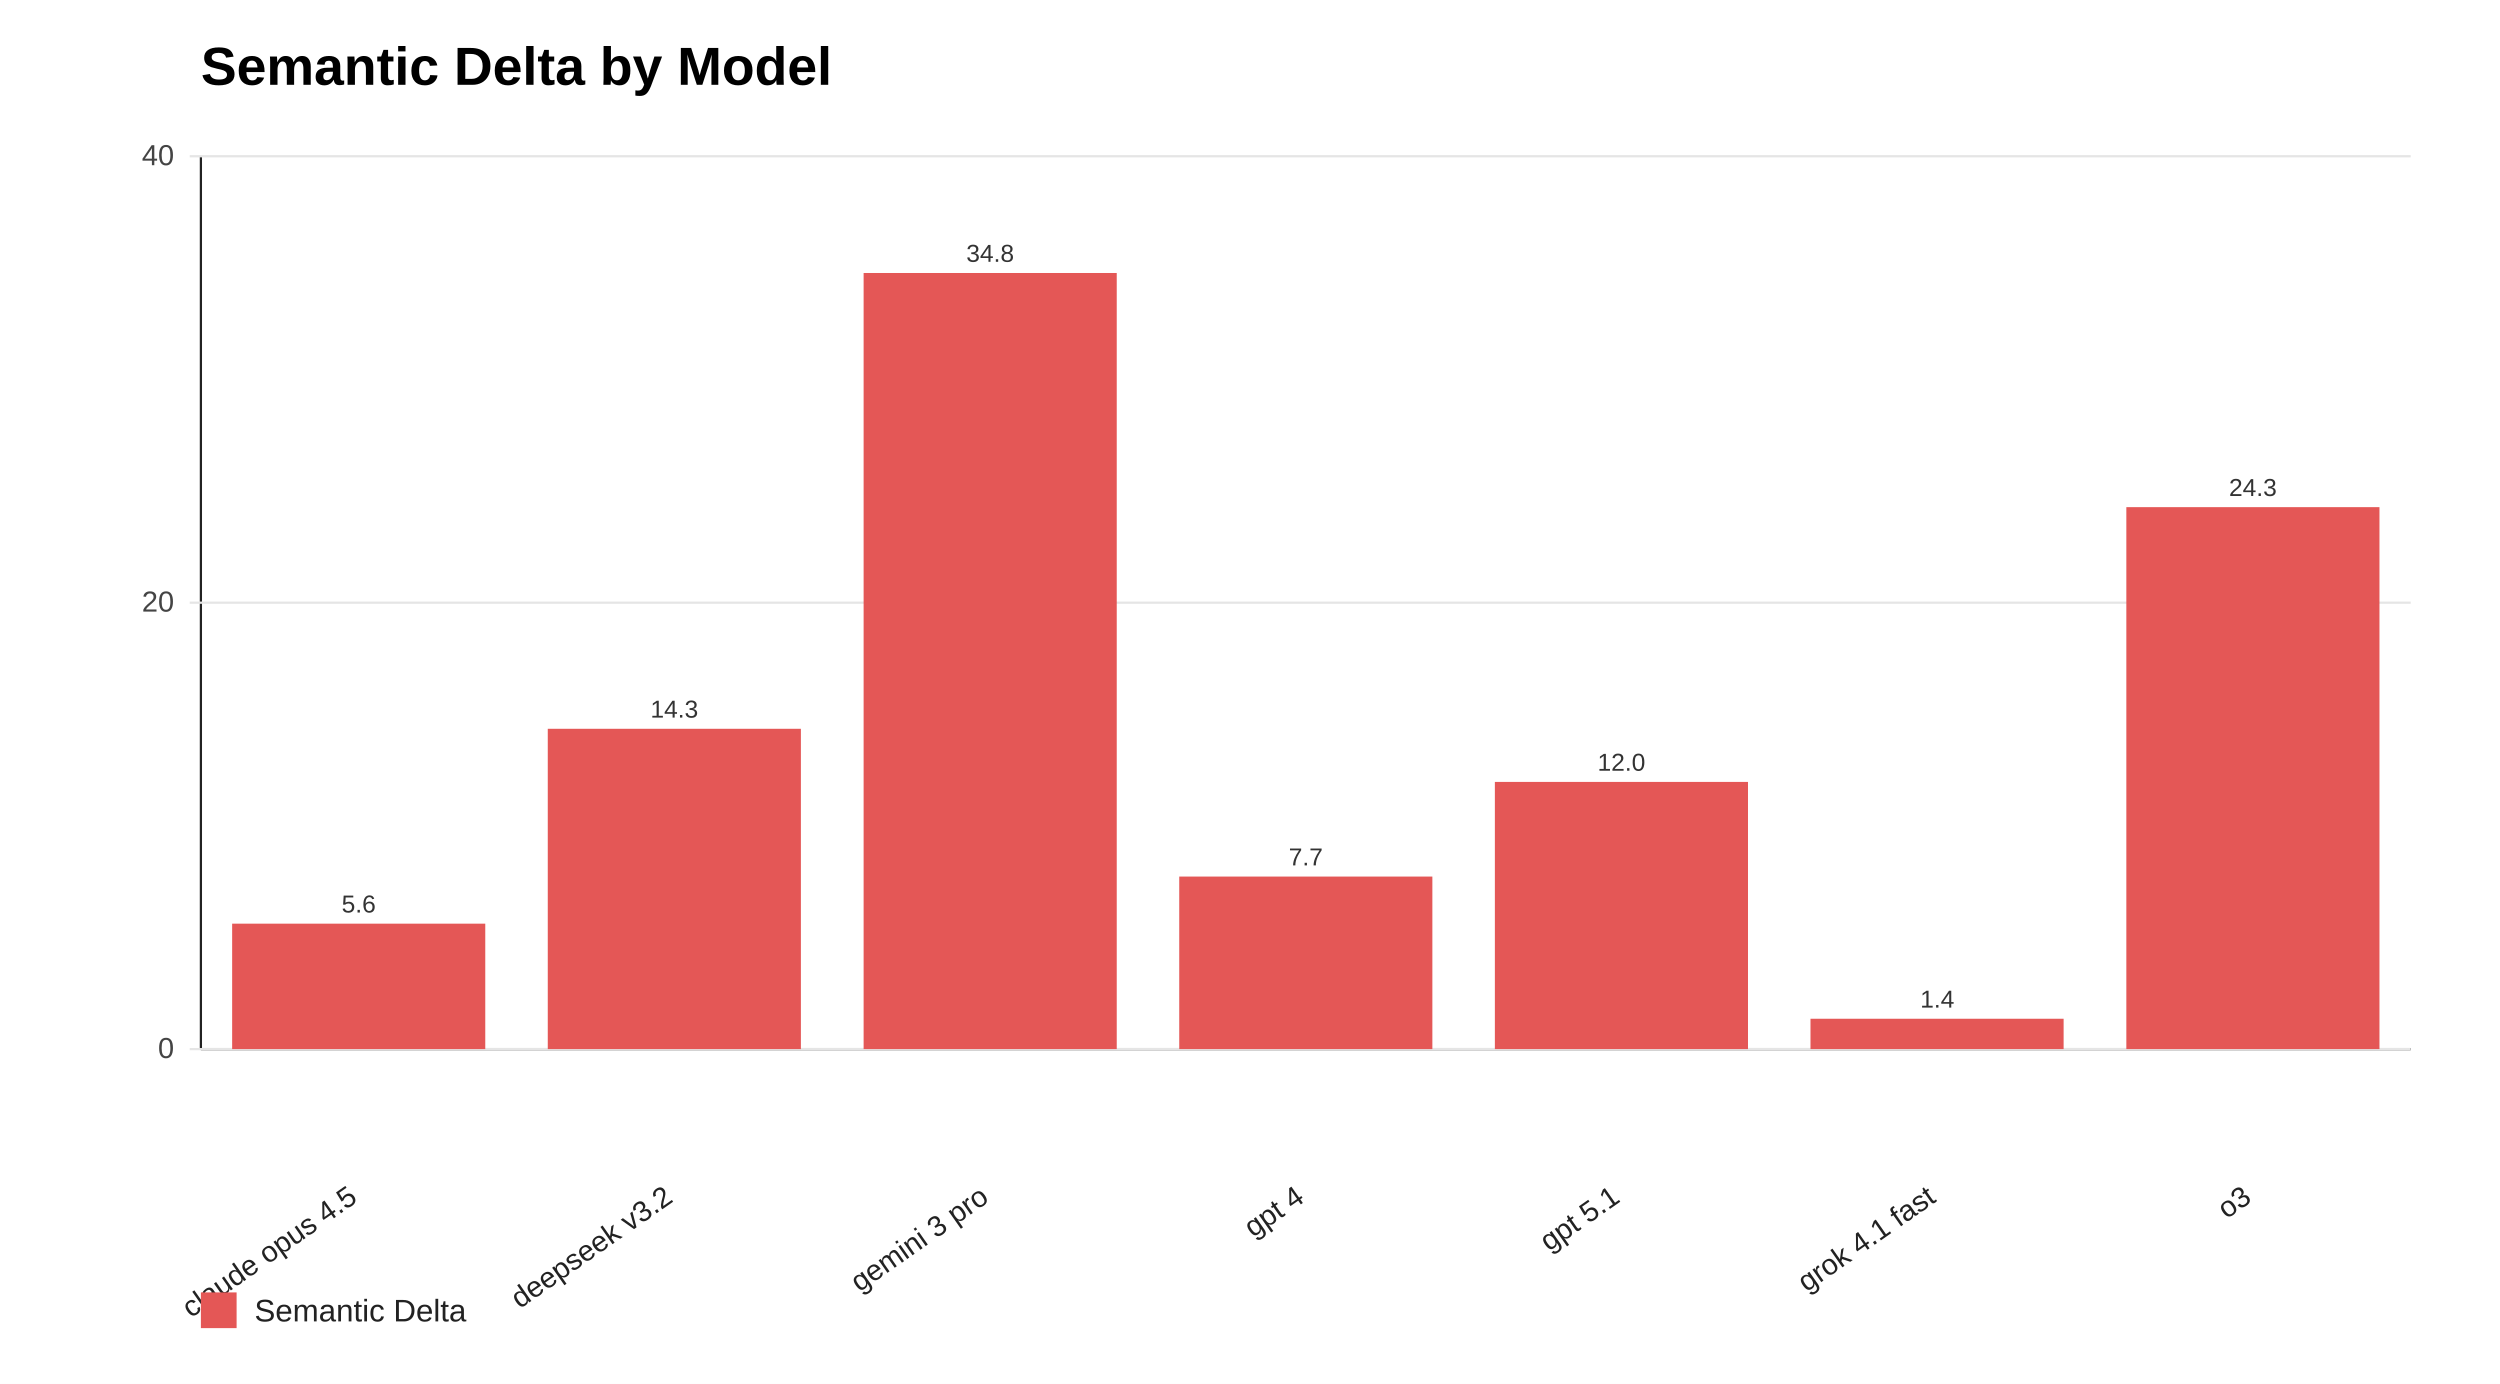
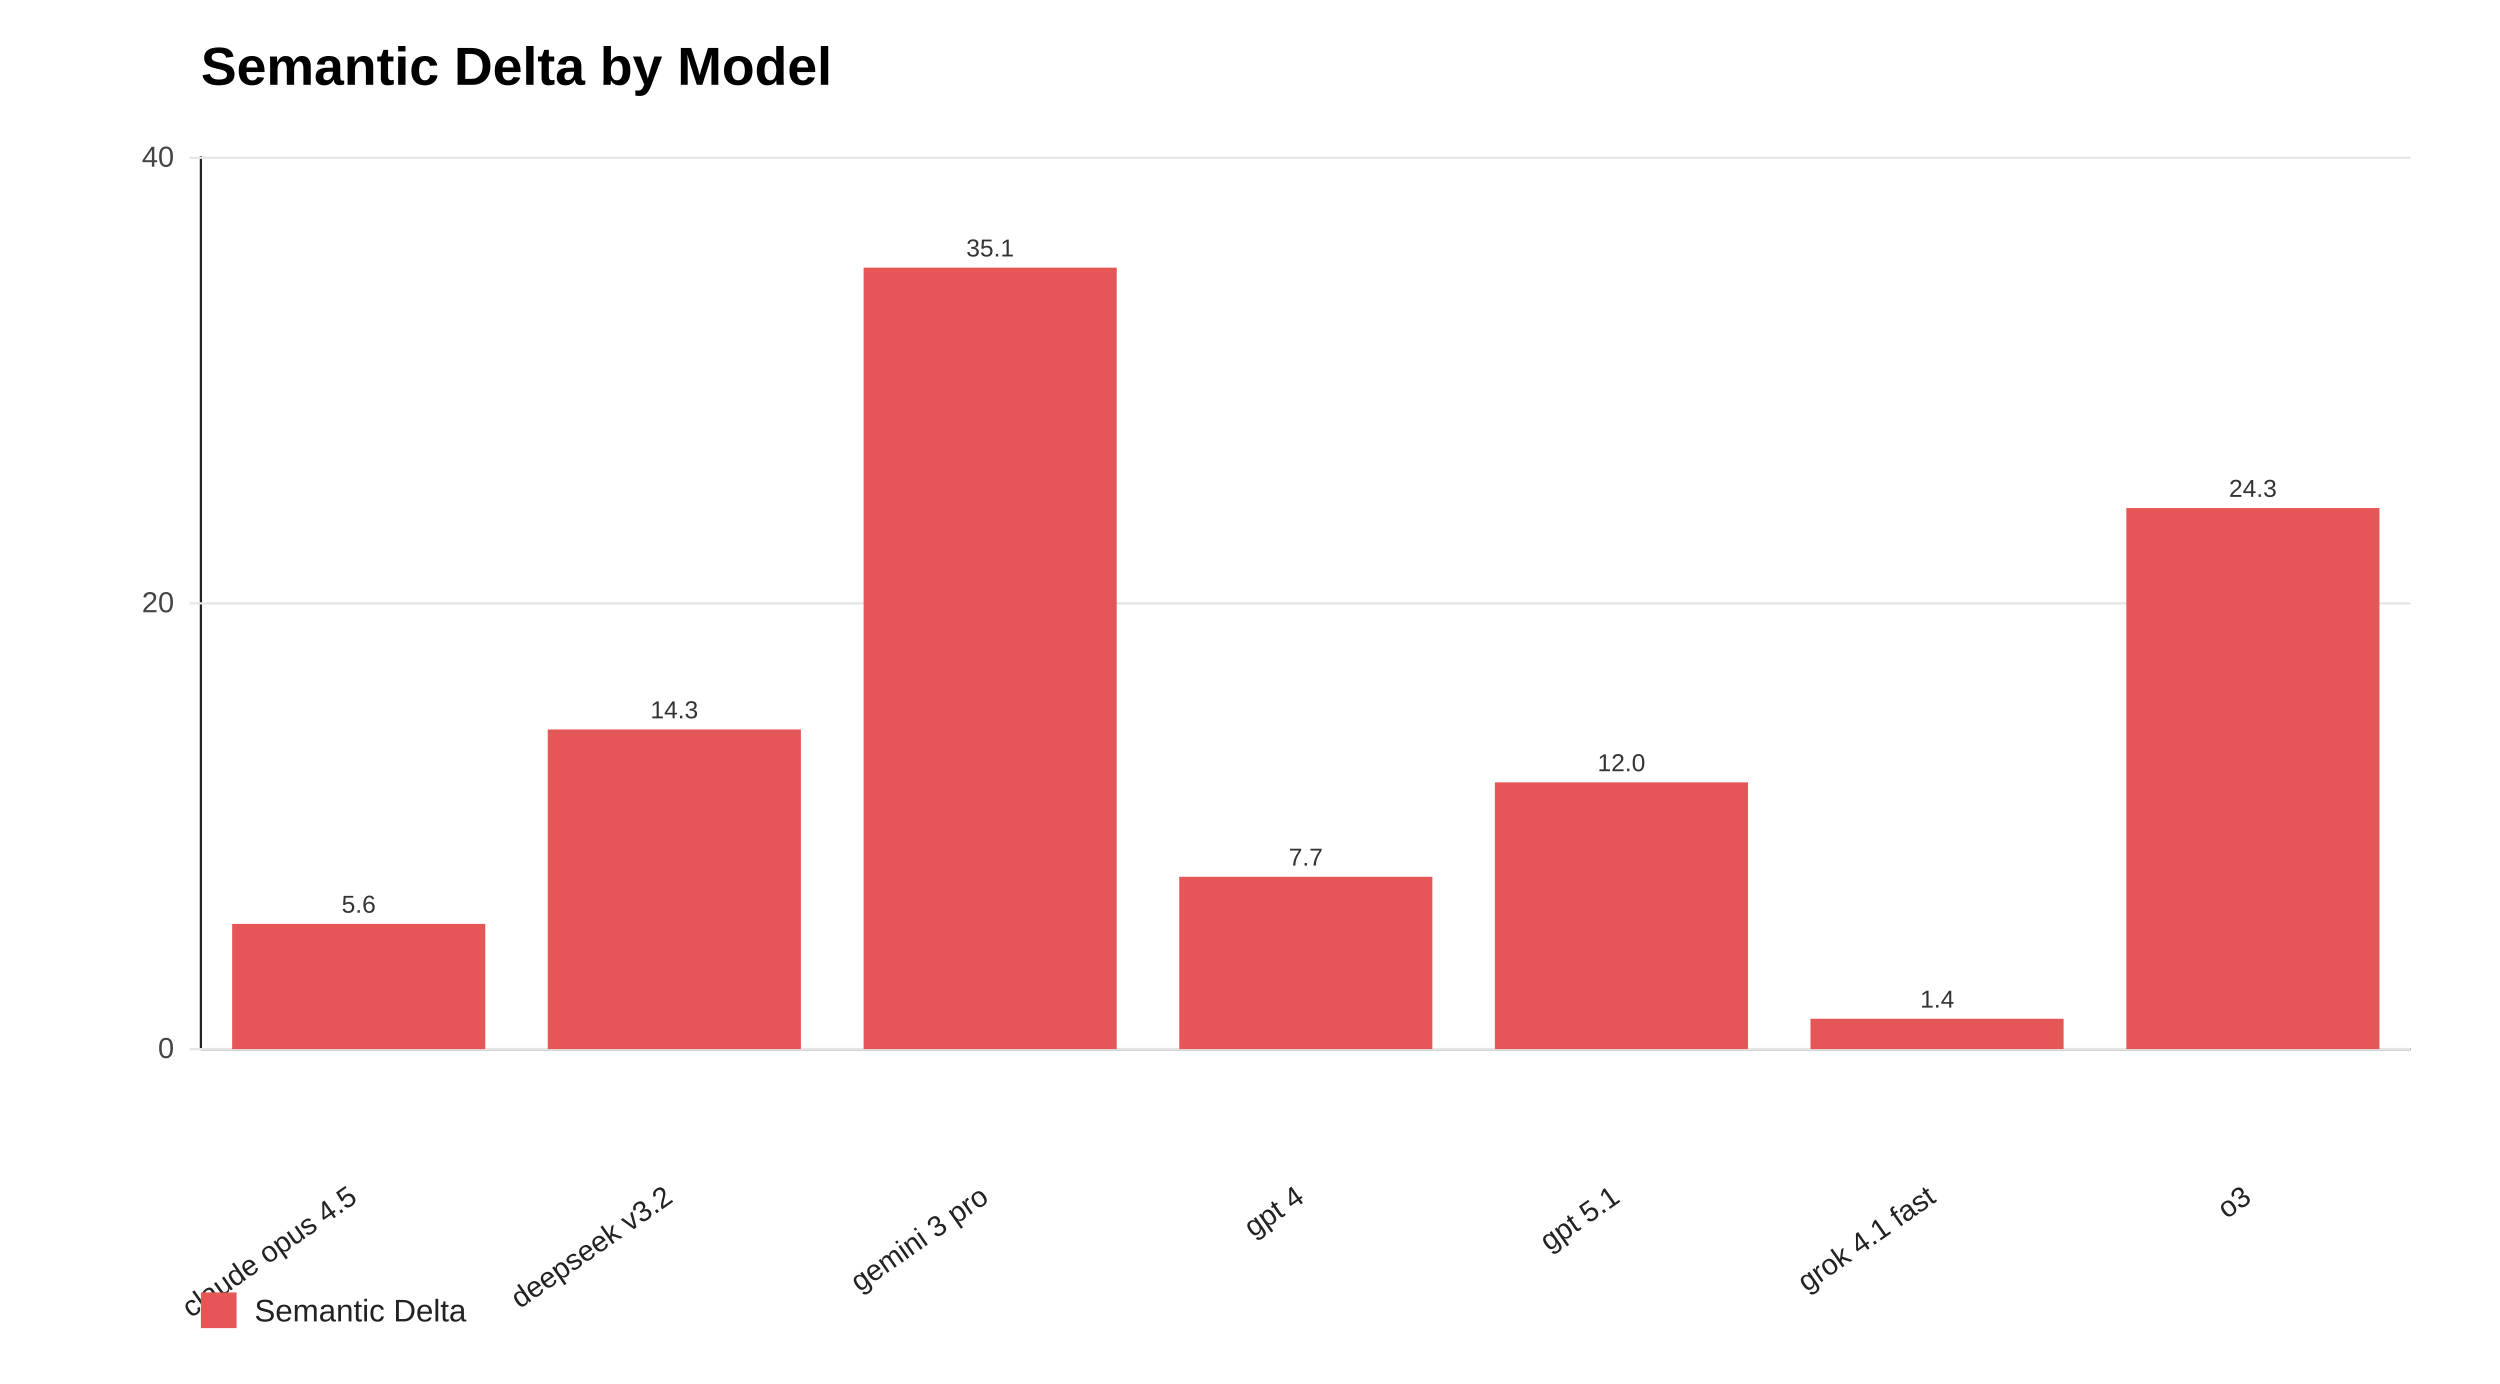
<svg xmlns="http://www.w3.org/2000/svg" width="1120" height="620" viewBox="0 0 1120 620">
  <rect width="100%" height="100%" fill="white" />
  <text x="90" y="38" font-family="Arial" font-size="24" font-weight="700">Semantic Delta by Model</text>
  <line x1="90" y1="470" x2="1080" y2="470" stroke="#222" stroke-width="1" />
  <line x1="90" y1="70" x2="90" y2="470" stroke="#222" stroke-width="1" />
  <line x1="85" y1="470.0" x2="1080" y2="470.0" stroke="#e5e5e5" stroke-width="1" />
  <text x="78" y="474.0" text-anchor="end" font-family="Arial" font-size="13" fill="#444">0</text>
-   <line x1="85" y1="270.0" x2="1080" y2="270.0" stroke="#e5e5e5" stroke-width="1" />
-   <text x="78" y="274.0" text-anchor="end" font-family="Arial" font-size="13" fill="#444">20</text>
-   <line x1="85" y1="70.0" x2="1080" y2="70.0" stroke="#e5e5e5" stroke-width="1" />
-   <text x="78" y="74.0" text-anchor="end" font-family="Arial" font-size="13" fill="#444">40</text>
-   <line x1="85" y1="-130.0" x2="1080" y2="-130.0" stroke="#e5e5e5" stroke-width="1" />
-   <text x="78" y="-126.0" text-anchor="end" font-family="Arial" font-size="13" fill="#444">60</text>
-   <line x1="85" y1="-330.0" x2="1080" y2="-330.0" stroke="#e5e5e5" stroke-width="1" />
-   <text x="78" y="-326.0" text-anchor="end" font-family="Arial" font-size="13" fill="#444">80</text>
-   <line x1="85" y1="-530.0" x2="1080" y2="-530.0" stroke="#e5e5e5" stroke-width="1" />
-   <text x="78" y="-526.0" text-anchor="end" font-family="Arial" font-size="13" fill="#444">100</text>
-   <rect x="104.0" y="413.8" width="113.4" height="56.2" fill="#E45756" />
-   <text x="160.7" y="408.8" text-anchor="middle" font-family="Arial" font-size="11" fill="#333">5.6</text>
+   <line x1="85" y1="270.3" x2="1080" y2="270.3" stroke="#e5e5e5" stroke-width="1" />
+   <text x="78" y="274.3" text-anchor="end" font-family="Arial" font-size="13" fill="#444">20</text>
+   <line x1="85" y1="70.7" x2="1080" y2="70.7" stroke="#e5e5e5" stroke-width="1" />
+   <text x="78" y="74.7" text-anchor="end" font-family="Arial" font-size="13" fill="#444">40</text>
+   <line x1="85" y1="-129.0" x2="1080" y2="-129.0" stroke="#e5e5e5" stroke-width="1" />
+   <text x="78" y="-125.0" text-anchor="end" font-family="Arial" font-size="13" fill="#444">60</text>
+   <line x1="85" y1="-328.6" x2="1080" y2="-328.6" stroke="#e5e5e5" stroke-width="1" />
+   <text x="78" y="-324.6" text-anchor="end" font-family="Arial" font-size="13" fill="#444">80</text>
+   <line x1="85" y1="-528.3" x2="1080" y2="-528.3" stroke="#e5e5e5" stroke-width="1" />
+   <text x="78" y="-524.3" text-anchor="end" font-family="Arial" font-size="13" fill="#444">100</text>
+   <rect x="104.0" y="413.9" width="113.4" height="56.1" fill="#E45756" />
+   <text x="160.7" y="408.9" text-anchor="middle" font-family="Arial" font-size="11" fill="#333">5.6</text>
  <text x="160.7" y="538" text-anchor="end" transform="rotate(-35 160.7,538)" font-family="Arial" font-size="13" fill="#222">claude opus 4.5</text>
-   <rect x="245.4" y="326.5" width="113.4" height="143.5" fill="#E45756" />
-   <text x="302.1" y="321.5" text-anchor="middle" font-family="Arial" font-size="11" fill="#333">14.3</text>
+   <rect x="245.4" y="326.8" width="113.4" height="143.2" fill="#E45756" />
+   <text x="302.1" y="321.8" text-anchor="middle" font-family="Arial" font-size="11" fill="#333">14.3</text>
  <text x="302.1" y="538" text-anchor="end" transform="rotate(-35 302.1,538)" font-family="Arial" font-size="13" fill="#222">deepseek v3.2</text>
-   <rect x="386.9" y="122.3" width="113.4" height="347.7" fill="#E45756" />
-   <text x="443.6" y="117.3" text-anchor="middle" font-family="Arial" font-size="11" fill="#333">34.8</text>
+   <rect x="386.9" y="119.9" width="113.4" height="350.1" fill="#E45756" />
+   <text x="443.6" y="114.9" text-anchor="middle" font-family="Arial" font-size="11" fill="#333">35.1</text>
  <text x="443.6" y="538" text-anchor="end" transform="rotate(-35 443.6,538)" font-family="Arial" font-size="13" fill="#222">gemini 3 pro</text>
-   <rect x="528.3" y="392.7" width="113.4" height="77.3" fill="#E45756" />
-   <text x="585.0" y="387.7" text-anchor="middle" font-family="Arial" font-size="11" fill="#333">7.7</text>
+   <rect x="528.3" y="392.8" width="113.4" height="77.2" fill="#E45756" />
+   <text x="585.0" y="387.8" text-anchor="middle" font-family="Arial" font-size="11" fill="#333">7.7</text>
  <text x="585.0" y="538" text-anchor="end" transform="rotate(-35 585.0,538)" font-family="Arial" font-size="13" fill="#222">gpt 4</text>
-   <rect x="669.7" y="350.3" width="113.4" height="119.7" fill="#E45756" />
-   <text x="726.4" y="345.3" text-anchor="middle" font-family="Arial" font-size="11" fill="#333">12.0</text>
+   <rect x="669.7" y="350.5" width="113.4" height="119.5" fill="#E45756" />
+   <text x="726.4" y="345.5" text-anchor="middle" font-family="Arial" font-size="11" fill="#333">12.0</text>
  <text x="726.4" y="538" text-anchor="end" transform="rotate(-35 726.4,538)" font-family="Arial" font-size="13" fill="#222">gpt 5.1</text>
  <rect x="811.1" y="456.4" width="113.4" height="13.6" fill="#E45756" />
  <text x="867.9" y="451.4" text-anchor="middle" font-family="Arial" font-size="11" fill="#333">1.4</text>
  <text x="867.9" y="538" text-anchor="end" transform="rotate(-35 867.9,538)" font-family="Arial" font-size="13" fill="#222">grok 4.1 fast</text>
-   <rect x="952.6" y="227.2" width="113.4" height="242.8" fill="#E45756" />
-   <text x="1009.3" y="222.2" text-anchor="middle" font-family="Arial" font-size="11" fill="#333">24.3</text>
+   <rect x="952.6" y="227.6" width="113.4" height="242.4" fill="#E45756" />
+   <text x="1009.3" y="222.6" text-anchor="middle" font-family="Arial" font-size="11" fill="#333">24.3</text>
  <text x="1009.3" y="538" text-anchor="end" transform="rotate(-35 1009.3,538)" font-family="Arial" font-size="13" fill="#222">o3</text>
  <rect x="90" y="579" width="16" height="16" fill="#E45756" />
  <text x="114" y="592" font-family="Arial" font-size="14" fill="#222">Semantic Delta</text>
</svg>
